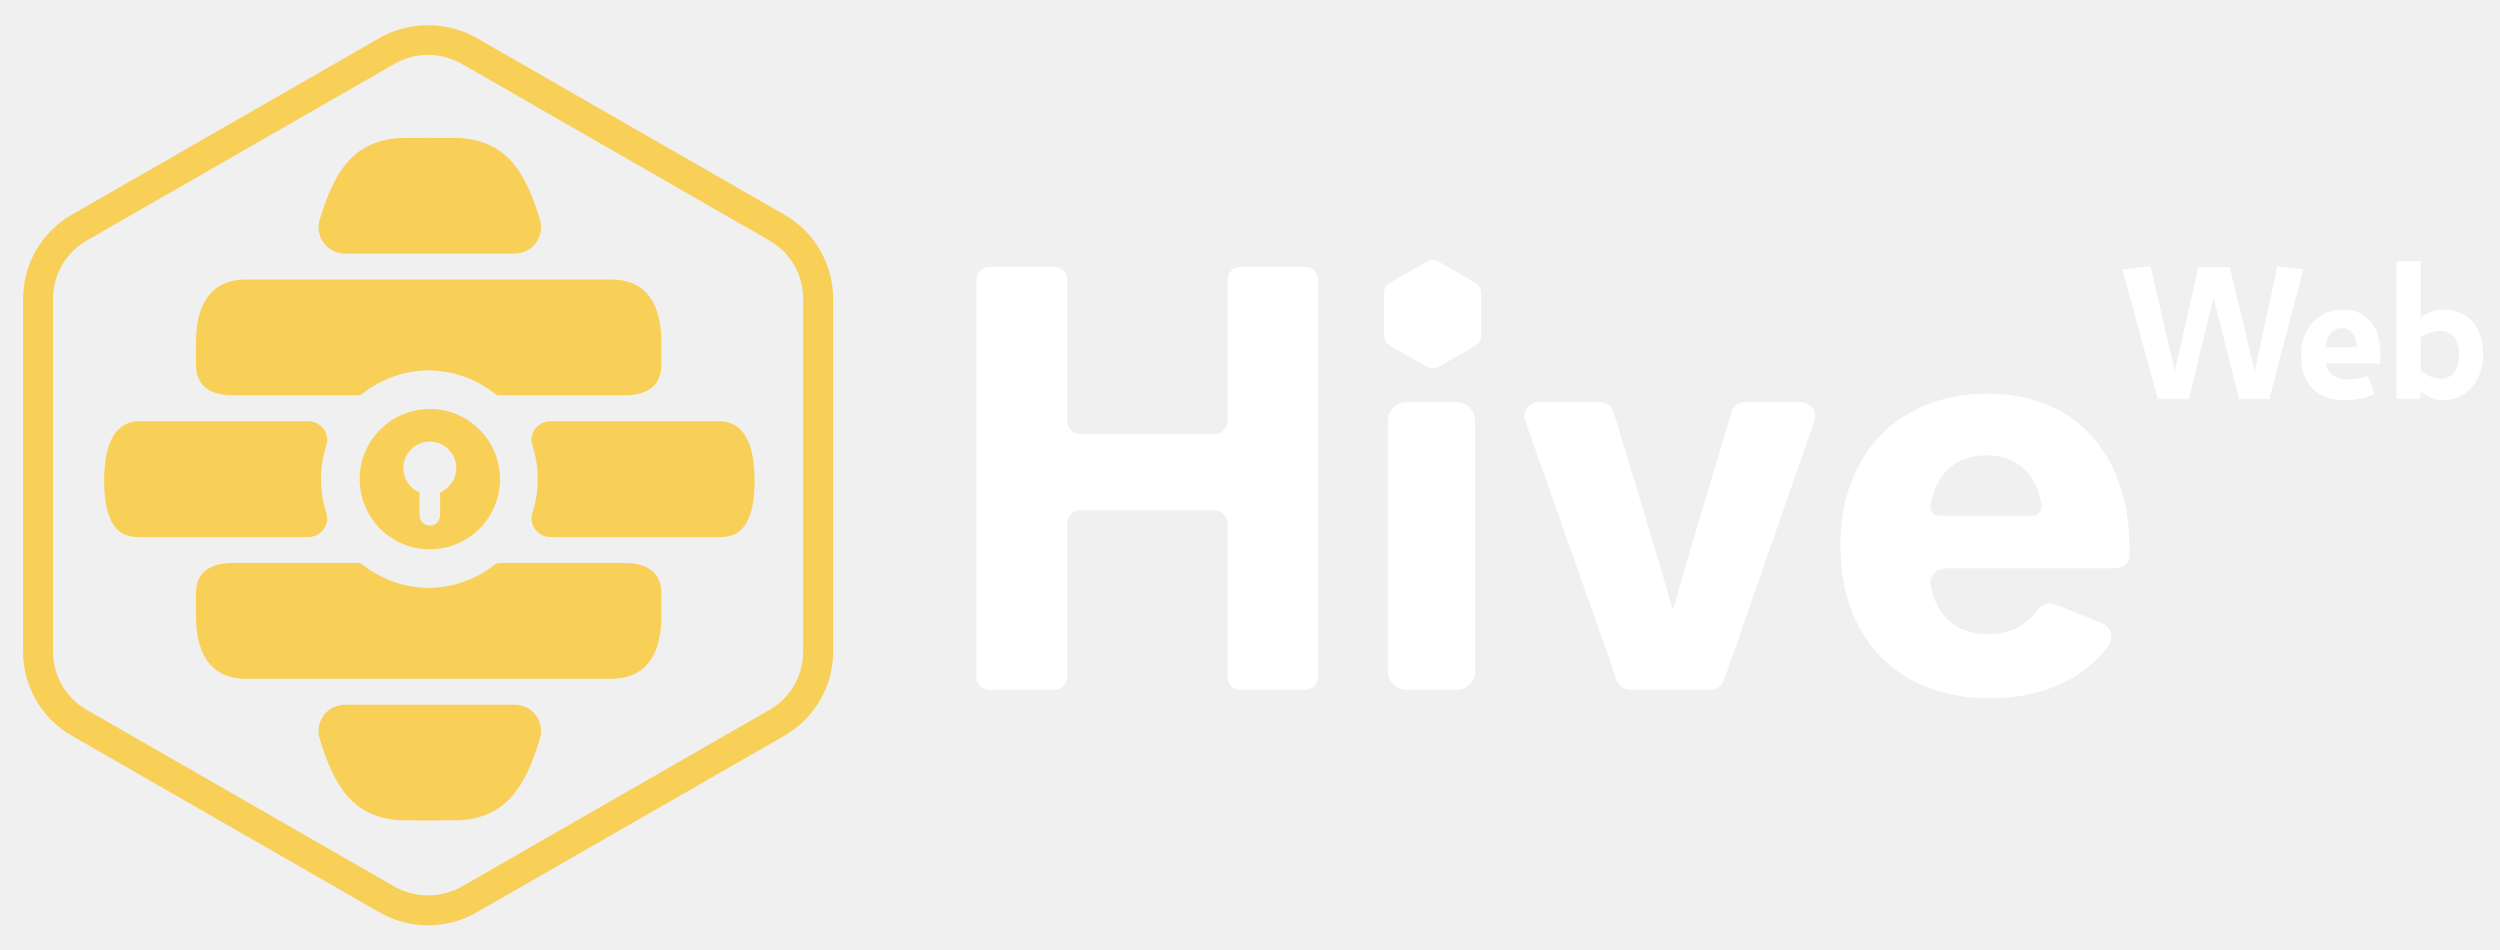
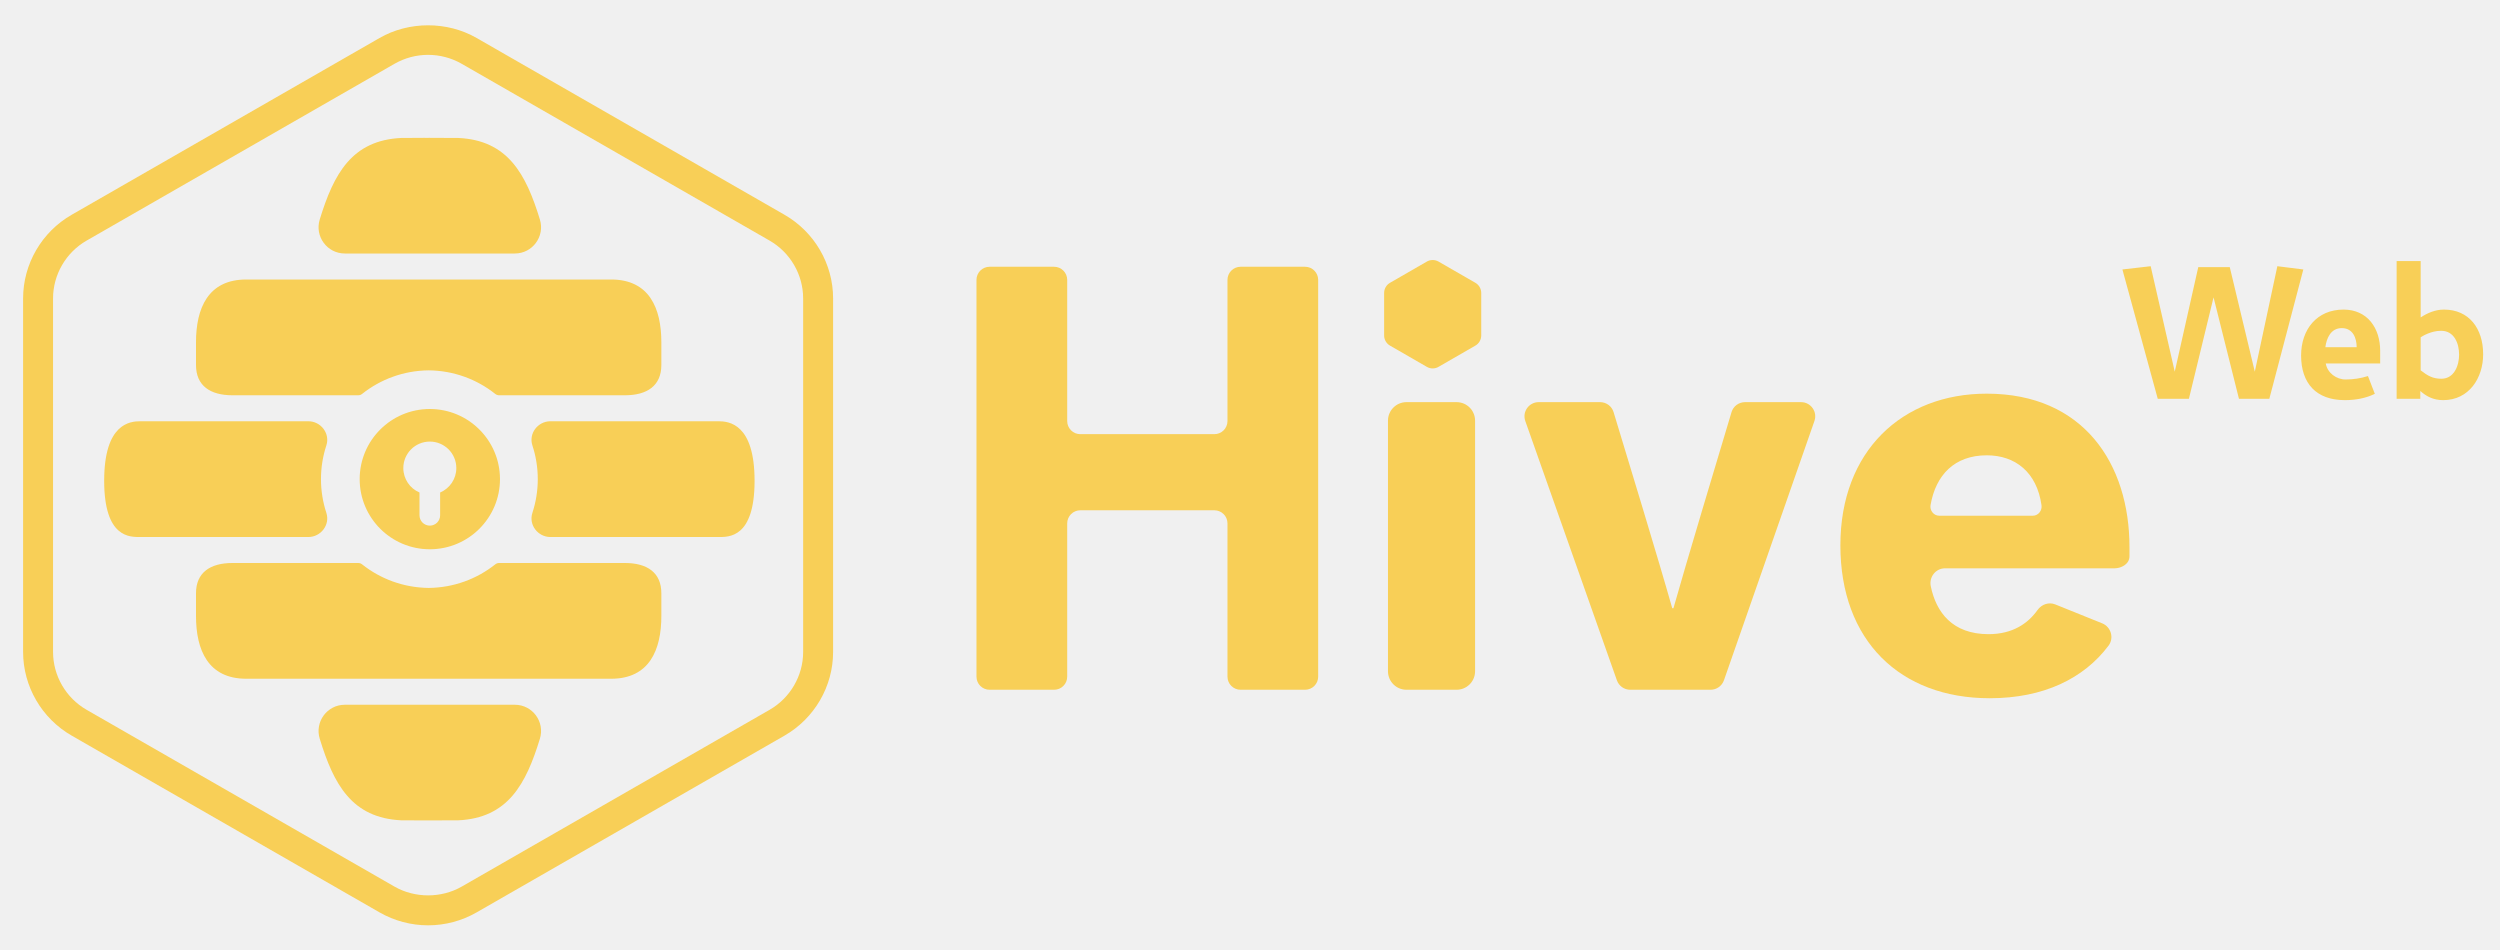
<svg xmlns="http://www.w3.org/2000/svg" width="100px" height="38px" viewBox="0 0 100 38" version="1.1">
-   <description>Created with ${EXECUTABLE_NAME}.</description>
  <defs />
  <g id="branding" stroke="none" stroke-width="1" fill="none" fill-rule="evenodd">
-     <g id="logo">
-       <g id="logotype" transform="translate(39.04408, 10.46949)" fill="#FFFFFF">
+     <g id="logo" fill="#F8CF57">
+       <g id="logotype" transform="translate(39.04408, 10.46949)">
        <path d="M53.089,0.309 L52.05,0.179 L51.148,4.397 L50.147,0.217 L48.886,0.217 L47.946,4.397 L46.983,0.179 L45.852,0.309 L47.266,5.482 L48.512,5.482 L49.498,1.424 L50.514,5.482 L51.729,5.482 L53.089,0.309 Z M56.163,4.069 L56.163,3.564 C56.163,2.662 55.659,1.914 54.696,1.914 C53.626,1.914 53,2.716 53,3.748 C53,4.863 53.603,5.536 54.75,5.536 C55.155,5.536 55.575,5.467 55.949,5.284 L55.674,4.573 C55.384,4.665 55.086,4.71 54.78,4.71 C54.413,4.71 54.054,4.451 53.985,4.069 L56.163,4.069 Z M55.223,3.419 L53.97,3.419 C54.016,3.067 54.184,2.655 54.627,2.655 C55.071,2.655 55.223,3.052 55.223,3.419 Z M60.282,3.702 C60.282,2.67 59.717,1.914 58.716,1.914 C58.372,1.914 58.066,2.043 57.783,2.227 L57.783,-0.028 L56.821,-0.028 L56.821,5.482 L57.768,5.482 L57.768,5.169 C58.005,5.383 58.288,5.536 58.685,5.536 C59.717,5.536 60.282,4.649 60.282,3.702 Z M59.32,3.717 C59.32,4.145 59.128,4.68 58.609,4.68 C58.273,4.68 58.066,4.565 57.783,4.344 L57.783,3.022 C57.852,2.976 58.196,2.762 58.601,2.762 C59.121,2.762 59.32,3.259 59.32,3.717 Z" id="Web" />
        <path d="M0.539,0.201 L3.119,0.201 C3.409,0.201 3.644,0.436 3.644,0.726 L3.644,6.372 C3.644,6.662 3.879,6.897 4.168,6.897 L9.53,6.897 C9.82,6.897 10.055,6.662 10.055,6.372 L10.055,0.726 C10.055,0.436 10.29,0.201 10.579,0.201 L13.159,0.201 C13.448,0.201 13.683,0.436 13.683,0.726 L13.683,16.597 C13.683,16.887 13.448,17.121 13.159,17.121 L10.579,17.121 C10.29,17.121 10.055,16.887 10.055,16.597 L10.055,10.466 C10.055,10.177 9.82,9.942 9.53,9.942 L4.168,9.942 C3.879,9.942 3.644,10.177 3.644,10.466 L3.644,16.597 C3.644,16.887 3.409,17.121 3.119,17.121 L0.539,17.121 C0.25,17.121 0.015,16.887 0.015,16.597 L0.015,0.726 C0.015,0.436 0.25,0.201 0.539,0.201" id="Fill-9" />
        <path d="M17.216,5.616 L19.218,5.616 C19.628,5.616 19.959,5.947 19.959,6.356 L19.959,16.381 C19.959,16.79 19.628,17.121 19.218,17.121 L17.216,17.121 C16.807,17.121 16.475,16.79 16.475,16.381 L16.475,6.356 C16.475,5.947 16.807,5.616 17.216,5.616" id="Fill-10" />
        <path d="M24.957,5.616 C25.207,5.616 25.427,5.776 25.499,6.015 C25.929,7.425 27.374,12.178 27.845,13.858 L27.894,13.858 C28.365,12.179 29.792,7.429 30.217,6.016 C30.289,5.777 30.509,5.616 30.76,5.616 L32.997,5.616 C33.388,5.616 33.662,6.001 33.533,6.37 L29.914,16.741 C29.834,16.969 29.619,17.121 29.377,17.121 L26.167,17.121 C25.926,17.121 25.711,16.97 25.631,16.742 L21.968,6.372 C21.837,6.003 22.112,5.616 22.504,5.616 L24.957,5.616 Z" id="Fill-11" />
        <path d="M40.426,5.277 C37.039,5.277 34.571,7.574 34.571,11.344 C34.571,15.163 36.966,17.46 40.547,17.46 C42.693,17.46 44.308,16.674 45.298,15.356 C45.527,15.05 45.397,14.606 45.042,14.463 L43.166,13.707 C42.906,13.603 42.619,13.704 42.457,13.932 C42.078,14.464 41.466,14.897 40.498,14.897 C39.055,14.897 38.404,14.026 38.187,12.982 C38.111,12.613 38.381,12.263 38.758,12.263 L45.545,12.263 C45.785,12.263 46.135,12.108 46.135,11.781 L46.135,11.417 C46.135,8.081 44.296,5.277 40.426,5.277 L40.426,5.277 Z M42.264,10.16 L38.53,10.16 C38.305,10.16 38.14,9.953 38.178,9.732 C38.389,8.522 39.144,7.743 40.426,7.743 C41.568,7.743 42.43,8.42 42.616,9.738 C42.647,9.958 42.486,10.16 42.264,10.16 L42.264,10.16 Z" id="Fill-12" />
        <path d="M18.263,4.268 C18.182,4.268 18.101,4.246 18.03,4.205 L16.554,3.354 C16.41,3.271 16.321,3.116 16.321,2.951 L16.321,1.247 C16.321,1.082 16.41,0.927 16.554,0.844 L18.03,-0.007 C18.172,-0.089 18.355,-0.089 18.496,-0.007 L19.973,0.844 C20.116,0.927 20.205,1.082 20.205,1.247 L20.205,2.951 C20.205,3.116 20.116,3.271 19.973,3.354 L18.496,4.205 C18.426,4.246 18.345,4.268 18.263,4.268" id="Fill-13" />
      </g>
-       <g transform="translate(1, 1)" fill="#F8CF57">
+       <g transform="translate(1, 1)">
        <path d="M16.124,36.013 C15.443,36.013 14.771,35.834 14.181,35.495 L1.867,28.425 C0.668,27.736 -0.076,26.454 -0.076,25.078 L-0.076,10.937 C-0.076,9.561 0.668,8.279 1.867,7.591 L14.181,0.52 C15.361,-0.157 16.887,-0.157 18.066,0.52 L30.381,7.591 C31.58,8.279 32.324,9.561 32.324,10.937 L32.324,25.078 C32.324,26.454 31.58,27.736 30.381,28.425 L18.066,35.495 C17.477,35.834 16.805,36.013 16.124,36.013 L16.124,36.013 Z M16.124,1.194 C15.653,1.194 15.188,1.318 14.78,1.552 L2.466,8.623 C1.637,9.099 1.122,9.985 1.122,10.937 L1.122,25.078 C1.122,26.03 1.637,26.917 2.466,27.393 L14.78,34.464 C15.597,34.932 16.652,34.932 17.468,34.464 L29.782,27.393 C30.611,26.917 31.126,26.03 31.126,25.078 L31.126,10.937 C31.126,9.985 30.611,9.099 29.782,8.623 L17.468,1.552 C17.06,1.318 16.595,1.194 16.124,1.194 L16.124,1.194 Z" id="Fill-1" />
        <path d="M23.444,10.18 L8.851,10.18 C7.319,10.18 6.84,11.334 6.84,12.692 L6.84,13.601 C6.84,14.427 7.406,14.811 8.297,14.811 L13.332,14.811 C13.388,14.811 13.442,14.791 13.485,14.756 C14.218,14.174 15.142,13.824 16.147,13.814 C17.153,13.824 18.077,14.174 18.809,14.756 C18.853,14.791 18.907,14.811 18.963,14.811 L23.998,14.811 C24.888,14.811 25.454,14.427 25.454,13.601 L25.454,12.692 C25.454,11.334 24.975,10.18 23.444,10.18" id="Fill-2" />
        <path d="M23.444,26.15 L8.851,26.15 C7.319,26.15 6.84,24.997 6.84,23.638 L6.84,22.73 C6.84,21.904 7.406,21.52 8.297,21.52 L13.332,21.52 C13.388,21.52 13.442,21.54 13.485,21.575 C14.218,22.157 15.142,22.506 16.147,22.517 C17.153,22.506 18.077,22.157 18.809,21.575 C18.853,21.54 18.907,21.52 18.963,21.52 L23.998,21.52 C24.888,21.52 25.454,21.904 25.454,22.73 L25.454,23.638 C25.454,24.997 24.975,26.15 23.444,26.15" id="Fill-3" />
        <path d="M11.839,18.165 C11.839,17.695 11.915,17.242 12.054,16.818 C12.211,16.339 11.835,15.85 11.331,15.85 L4.616,15.85 C4.199,15.85 3.167,15.939 3.167,18.232 C3.167,20.526 4.199,20.481 4.616,20.481 L11.331,20.481 C11.835,20.481 12.211,19.991 12.054,19.513 C11.915,19.089 11.839,18.636 11.839,18.165" id="Fill-4" />
        <path d="M20.511,18.165 C20.511,17.695 20.435,17.242 20.296,16.818 C20.138,16.339 20.515,15.85 21.018,15.85 L27.734,15.85 C28.15,15.85 29.183,15.939 29.183,18.232 C29.183,20.526 28.15,20.481 27.734,20.481 L21.018,20.481 C20.515,20.481 20.138,19.991 20.296,19.513 C20.435,19.089 20.511,18.636 20.511,18.165" id="Fill-5" />
        <path d="M16.193,15.36 C14.643,15.36 13.387,16.616 13.387,18.165 C13.387,19.715 14.643,20.971 16.193,20.971 C17.742,20.971 18.999,19.715 18.999,18.165 C18.999,16.616 17.742,15.36 16.193,15.36 L16.193,15.36 Z M16.605,18.7 L16.605,19.613 C16.605,19.841 16.42,20.025 16.193,20.025 C15.965,20.025 15.78,19.841 15.78,19.613 L15.78,18.7 C15.4,18.539 15.133,18.162 15.133,17.723 C15.133,17.138 15.607,16.663 16.193,16.663 C16.778,16.663 17.253,17.138 17.253,17.723 C17.253,18.162 16.986,18.539 16.605,18.7 L16.605,18.7 Z" id="Fill-6" />
        <path d="M19.594,27.19 L12.792,27.19 C12.086,27.19 11.582,27.874 11.789,28.549 C12.349,30.374 13.07,31.719 15.055,31.813 C15.089,31.814 15.503,31.815 15.945,31.816 L15.945,31.817 C15.985,31.817 16.029,31.817 16.072,31.817 C16.113,31.817 16.153,31.817 16.193,31.817 L16.193,31.816 C16.694,31.815 17.296,31.814 17.33,31.813 C19.316,31.719 20.036,30.374 20.596,28.549 C20.803,27.874 20.3,27.19 19.594,27.19" id="Fill-7" />
        <path d="M19.594,9.14 L12.792,9.14 C12.086,9.14 11.582,8.456 11.789,7.781 C12.349,5.956 13.07,4.611 15.055,4.518 C15.089,4.516 15.503,4.515 15.945,4.514 L15.945,4.513 C15.985,4.514 16.029,4.514 16.072,4.514 C16.113,4.514 16.153,4.514 16.193,4.513 L16.193,4.514 C16.694,4.515 17.296,4.516 17.33,4.518 C19.316,4.611 20.036,5.956 20.596,7.781 C20.803,8.456 20.3,9.14 19.594,9.14" id="Fill-8" />
      </g>
    </g>
  </g>
</svg>
